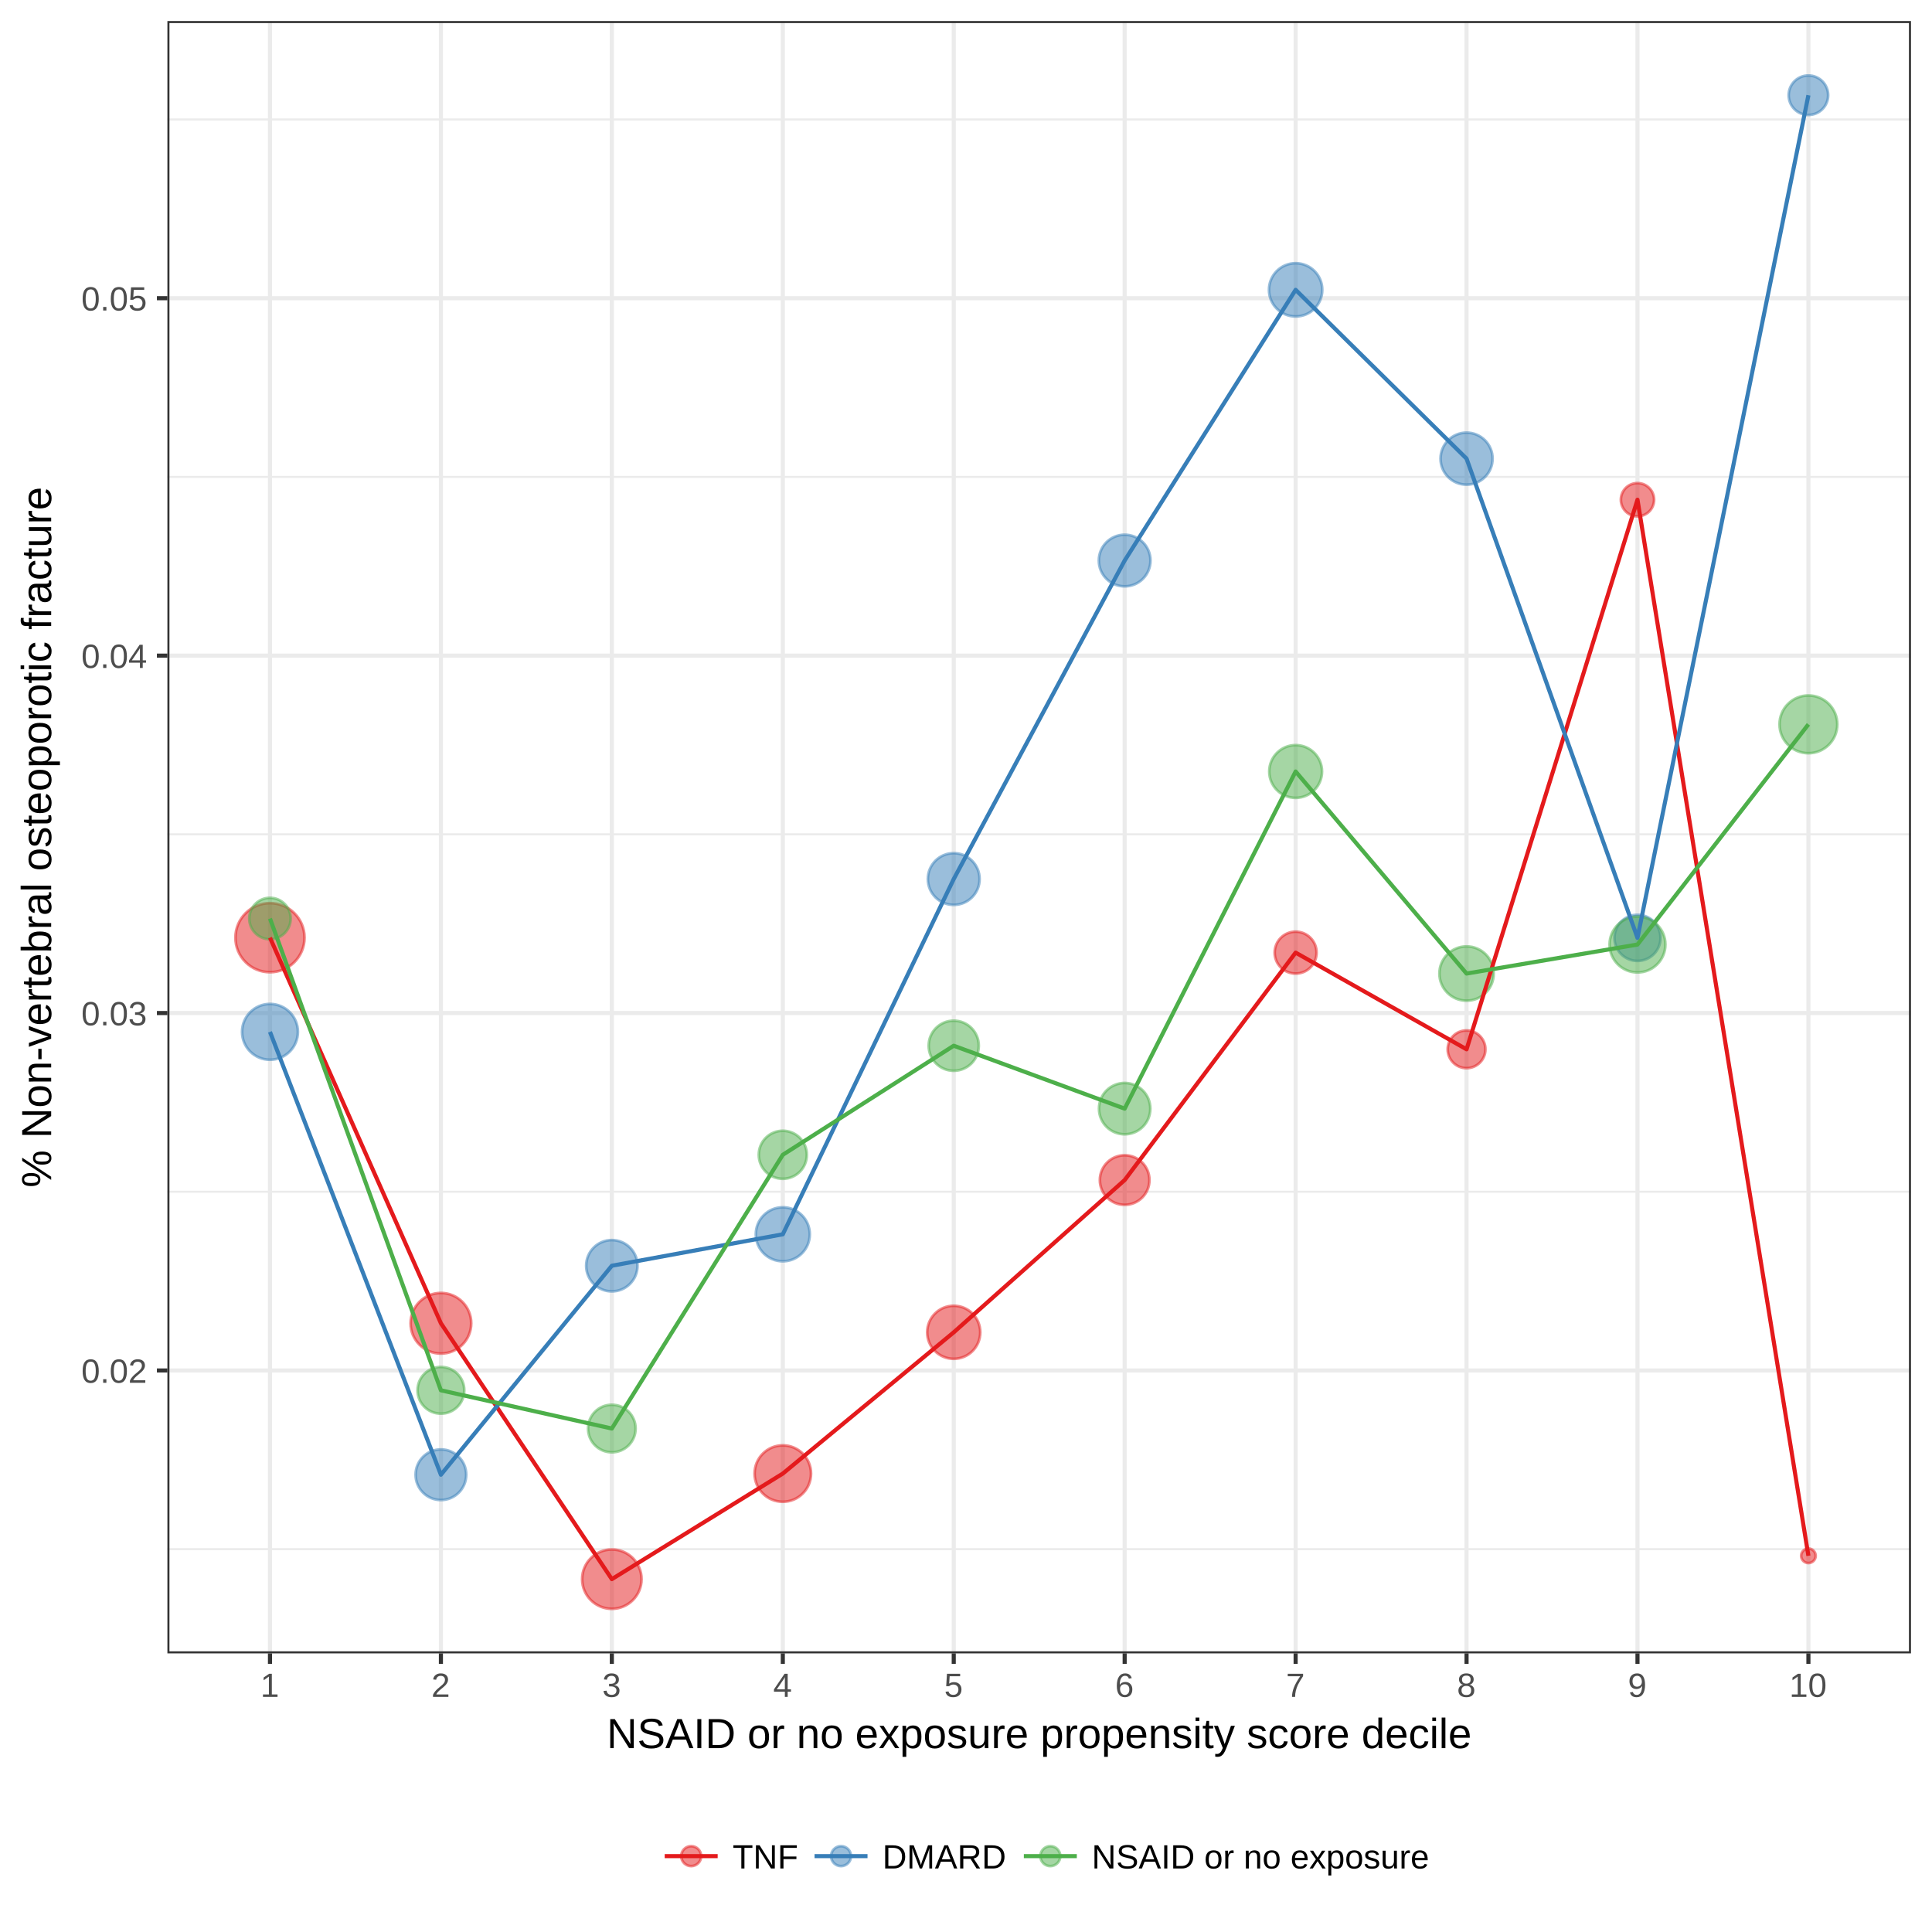
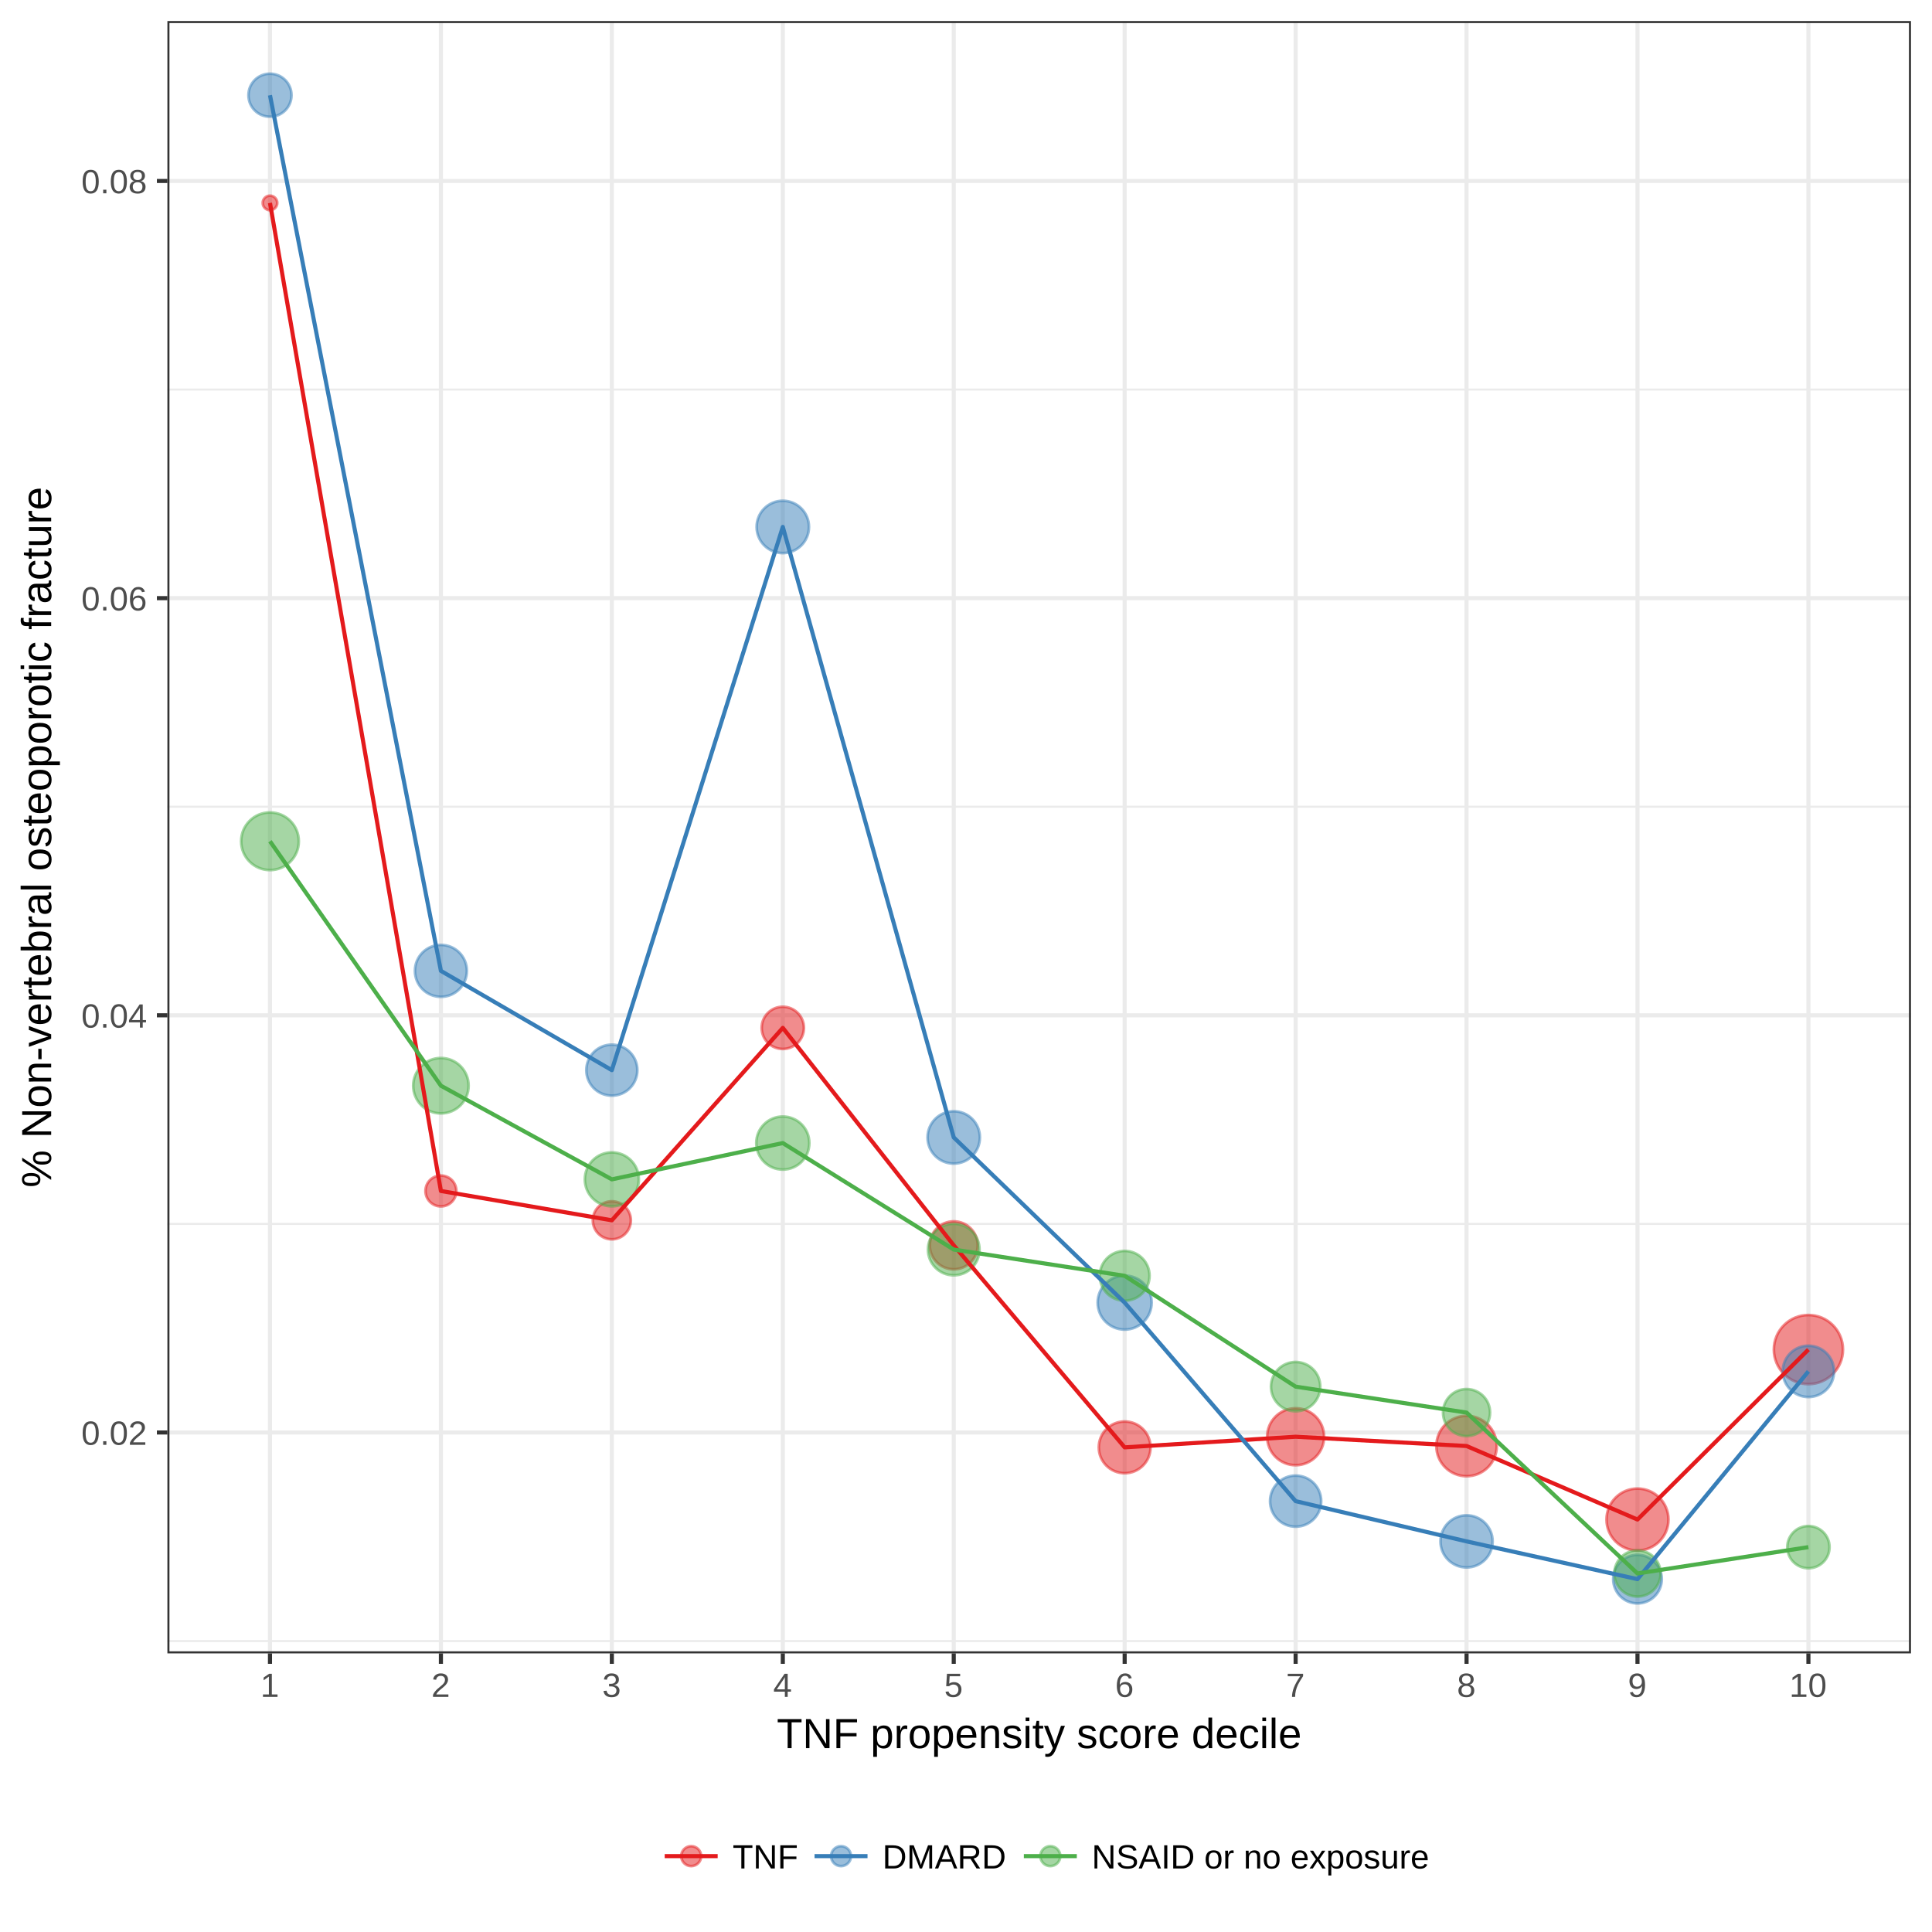
<svg xmlns="http://www.w3.org/2000/svg" viewBox="0 0 504.00 504.00">
  <defs>
    <style type="text/css">
    line, polyline, path, rect, circle {
      fill: none;
      stroke: #000000;
      stroke-linecap: round;
      stroke-linejoin: round;
      stroke-miterlimit: 10.00;
    }
  </style>
  </defs>
  <rect width="100%" height="100%" style="stroke: none; fill: #FFFFFF;" />
  <rect x="0.00" y="-0.00" width="504.00" height="504.00" style="stroke-width: 1.07; stroke: #FFFFFF; fill: #FFFFFF;" />
  <defs>
    <clipPath id="cpNDMuNjcyNnw0OTguNTIxfDQzMS4zMDl8NS40Nzk0NQ==">
      <rect x="43.67" y="5.48" width="454.85" height="425.83" />
    </clipPath>
  </defs>
  <rect x="43.67" y="5.48" width="454.85" height="425.83" style="stroke-width: 1.07; stroke: none; fill: #FFFFFF;" clip-path="url(#cpNDMuNjcyNnw0OTguNTIxfDQzMS4zMDl8NS40Nzk0NQ==)" />
-   <polyline points="43.67,404.13 498.52,404.13 " style="stroke-width: 0.53; stroke: #EBEBEB; stroke-linecap: butt;" clip-path="url(#cpNDMuNjcyNnw0OTguNTIxfDQzMS4zMDl8NS40Nzk0NQ==)" />
-   <polyline points="43.67,310.89 498.52,310.89 " style="stroke-width: 0.53; stroke: #EBEBEB; stroke-linecap: butt;" clip-path="url(#cpNDMuNjcyNnw0OTguNTIxfDQzMS4zMDl8NS40Nzk0NQ==)" />
-   <polyline points="43.67,217.65 498.52,217.65 " style="stroke-width: 0.53; stroke: #EBEBEB; stroke-linecap: butt;" clip-path="url(#cpNDMuNjcyNnw0OTguNTIxfDQzMS4zMDl8NS40Nzk0NQ==)" />
-   <polyline points="43.67,124.41 498.52,124.41 " style="stroke-width: 0.53; stroke: #EBEBEB; stroke-linecap: butt;" clip-path="url(#cpNDMuNjcyNnw0OTguNTIxfDQzMS4zMDl8NS40Nzk0NQ==)" />
-   <polyline points="43.67,31.17 498.52,31.17 " style="stroke-width: 0.53; stroke: #EBEBEB; stroke-linecap: butt;" clip-path="url(#cpNDMuNjcyNnw0OTguNTIxfDQzMS4zMDl8NS40Nzk0NQ==)" />
-   <polyline points="43.67,357.51 498.52,357.51 " style="stroke-width: 1.07; stroke: #EBEBEB; stroke-linecap: butt;" clip-path="url(#cpNDMuNjcyNnw0OTguNTIxfDQzMS4zMDl8NS40Nzk0NQ==)" />
-   <polyline points="43.67,264.27 498.52,264.27 " style="stroke-width: 1.07; stroke: #EBEBEB; stroke-linecap: butt;" clip-path="url(#cpNDMuNjcyNnw0OTguNTIxfDQzMS4zMDl8NS40Nzk0NQ==)" />
-   <polyline points="43.67,171.03 498.52,171.03 " style="stroke-width: 1.07; stroke: #EBEBEB; stroke-linecap: butt;" clip-path="url(#cpNDMuNjcyNnw0OTguNTIxfDQzMS4zMDl8NS40Nzk0NQ==)" />
-   <polyline points="43.67,77.79 498.52,77.79 " style="stroke-width: 1.07; stroke: #EBEBEB; stroke-linecap: butt;" clip-path="url(#cpNDMuNjcyNnw0OTguNTIxfDQzMS4zMDl8NS40Nzk0NQ==)" />
+   <polyline points="43.67,428.10 498.52,428.10 " style="stroke-width: 0.53; stroke: #EBEBEB; stroke-linecap: butt;" clip-path="url(#cpNDMuNjcyNnw0OTguNTIxfDQzMS4zMDl8NS40Nzk0NQ==)" />
+   <polyline points="43.67,319.28 498.52,319.28 " style="stroke-width: 0.53; stroke: #EBEBEB; stroke-linecap: butt;" clip-path="url(#cpNDMuNjcyNnw0OTguNTIxfDQzMS4zMDl8NS40Nzk0NQ==)" />
+   <polyline points="43.67,210.45 498.52,210.45 " style="stroke-width: 0.53; stroke: #EBEBEB; stroke-linecap: butt;" clip-path="url(#cpNDMuNjcyNnw0OTguNTIxfDQzMS4zMDl8NS40Nzk0NQ==)" />
+   <polyline points="43.67,101.62 498.52,101.62 " style="stroke-width: 0.53; stroke: #EBEBEB; stroke-linecap: butt;" clip-path="url(#cpNDMuNjcyNnw0OTguNTIxfDQzMS4zMDl8NS40Nzk0NQ==)" />
+   <polyline points="43.67,373.69 498.52,373.69 " style="stroke-width: 1.07; stroke: #EBEBEB; stroke-linecap: butt;" clip-path="url(#cpNDMuNjcyNnw0OTguNTIxfDQzMS4zMDl8NS40Nzk0NQ==)" />
+   <polyline points="43.67,264.86 498.52,264.86 " style="stroke-width: 1.07; stroke: #EBEBEB; stroke-linecap: butt;" clip-path="url(#cpNDMuNjcyNnw0OTguNTIxfDQzMS4zMDl8NS40Nzk0NQ==)" />
+   <polyline points="43.67,156.04 498.52,156.04 " style="stroke-width: 1.07; stroke: #EBEBEB; stroke-linecap: butt;" clip-path="url(#cpNDMuNjcyNnw0OTguNTIxfDQzMS4zMDl8NS40Nzk0NQ==)" />
+   <polyline points="43.67,47.21 498.52,47.21 " style="stroke-width: 1.07; stroke: #EBEBEB; stroke-linecap: butt;" clip-path="url(#cpNDMuNjcyNnw0OTguNTIxfDQzMS4zMDl8NS40Nzk0NQ==)" />
  <polyline points="70.43,431.31 70.43,5.48 " style="stroke-width: 1.07; stroke: #EBEBEB; stroke-linecap: butt;" clip-path="url(#cpNDMuNjcyNnw0OTguNTIxfDQzMS4zMDl8NS40Nzk0NQ==)" />
  <polyline points="115.02,431.31 115.02,5.48 " style="stroke-width: 1.07; stroke: #EBEBEB; stroke-linecap: butt;" clip-path="url(#cpNDMuNjcyNnw0OTguNTIxfDQzMS4zMDl8NS40Nzk0NQ==)" />
  <polyline points="159.61,431.31 159.61,5.48 " style="stroke-width: 1.07; stroke: #EBEBEB; stroke-linecap: butt;" clip-path="url(#cpNDMuNjcyNnw0OTguNTIxfDQzMS4zMDl8NS40Nzk0NQ==)" />
  <polyline points="204.21,431.31 204.21,5.48 " style="stroke-width: 1.07; stroke: #EBEBEB; stroke-linecap: butt;" clip-path="url(#cpNDMuNjcyNnw0OTguNTIxfDQzMS4zMDl8NS40Nzk0NQ==)" />
  <polyline points="248.80,431.31 248.80,5.48 " style="stroke-width: 1.07; stroke: #EBEBEB; stroke-linecap: butt;" clip-path="url(#cpNDMuNjcyNnw0OTguNTIxfDQzMS4zMDl8NS40Nzk0NQ==)" />
  <polyline points="293.39,431.31 293.39,5.48 " style="stroke-width: 1.07; stroke: #EBEBEB; stroke-linecap: butt;" clip-path="url(#cpNDMuNjcyNnw0OTguNTIxfDQzMS4zMDl8NS40Nzk0NQ==)" />
  <polyline points="337.99,431.31 337.99,5.48 " style="stroke-width: 1.07; stroke: #EBEBEB; stroke-linecap: butt;" clip-path="url(#cpNDMuNjcyNnw0OTguNTIxfDQzMS4zMDl8NS40Nzk0NQ==)" />
  <polyline points="382.58,431.31 382.58,5.48 " style="stroke-width: 1.07; stroke: #EBEBEB; stroke-linecap: butt;" clip-path="url(#cpNDMuNjcyNnw0OTguNTIxfDQzMS4zMDl8NS40Nzk0NQ==)" />
  <polyline points="427.17,431.31 427.17,5.48 " style="stroke-width: 1.07; stroke: #EBEBEB; stroke-linecap: butt;" clip-path="url(#cpNDMuNjcyNnw0OTguNTIxfDQzMS4zMDl8NS40Nzk0NQ==)" />
  <polyline points="471.76,431.31 471.76,5.48 " style="stroke-width: 1.07; stroke: #EBEBEB; stroke-linecap: butt;" clip-path="url(#cpNDMuNjcyNnw0OTguNTIxfDQzMS4zMDl8NS40Nzk0NQ==)" />
-   <circle cx="70.43" cy="244.61" r="6.76pt" style="stroke-width: 0.71; stroke: #E41A1C; stroke-opacity: 0.50; fill: #E41A1C; fill-opacity: 0.50;" clip-path="url(#cpNDMuNjcyNnw0OTguNTIxfDQzMS4zMDl8NS40Nzk0NQ==)" />
-   <circle cx="115.02" cy="345.20" r="5.93pt" style="stroke-width: 0.71; stroke: #E41A1C; stroke-opacity: 0.50; fill: #E41A1C; fill-opacity: 0.50;" clip-path="url(#cpNDMuNjcyNnw0OTguNTIxfDQzMS4zMDl8NS40Nzk0NQ==)" />
-   <circle cx="159.61" cy="411.95" r="5.81pt" style="stroke-width: 0.71; stroke: #E41A1C; stroke-opacity: 0.50; fill: #E41A1C; fill-opacity: 0.50;" clip-path="url(#cpNDMuNjcyNnw0OTguNTIxfDQzMS4zMDl8NS40Nzk0NQ==)" />
-   <circle cx="204.21" cy="384.41" r="5.52pt" style="stroke-width: 0.71; stroke: #E41A1C; stroke-opacity: 0.50; fill: #E41A1C; fill-opacity: 0.50;" clip-path="url(#cpNDMuNjcyNnw0OTguNTIxfDQzMS4zMDl8NS40Nzk0NQ==)" />
-   <circle cx="248.80" cy="347.56" r="5.19pt" style="stroke-width: 0.71; stroke: #E41A1C; stroke-opacity: 0.50; fill: #E41A1C; fill-opacity: 0.50;" clip-path="url(#cpNDMuNjcyNnw0OTguNTIxfDQzMS4zMDl8NS40Nzk0NQ==)" />
-   <circle cx="293.39" cy="307.84" r="4.85pt" style="stroke-width: 0.71; stroke: #E41A1C; stroke-opacity: 0.50; fill: #E41A1C; fill-opacity: 0.50;" clip-path="url(#cpNDMuNjcyNnw0OTguNTIxfDQzMS4zMDl8NS40Nzk0NQ==)" />
-   <circle cx="337.99" cy="248.51" r="4.10pt" style="stroke-width: 0.71; stroke: #E41A1C; stroke-opacity: 0.50; fill: #E41A1C; fill-opacity: 0.50;" clip-path="url(#cpNDMuNjcyNnw0OTguNTIxfDQzMS4zMDl8NS40Nzk0NQ==)" />
-   <circle cx="382.58" cy="273.73" r="3.69pt" style="stroke-width: 0.71; stroke: #E41A1C; stroke-opacity: 0.50; fill: #E41A1C; fill-opacity: 0.50;" clip-path="url(#cpNDMuNjcyNnw0OTguNTIxfDQzMS4zMDl8NS40Nzk0NQ==)" />
-   <circle cx="427.17" cy="130.36" r="3.25pt" style="stroke-width: 0.71; stroke: #E41A1C; stroke-opacity: 0.50; fill: #E41A1C; fill-opacity: 0.50;" clip-path="url(#cpNDMuNjcyNnw0OTguNTIxfDQzMS4zMDl8NS40Nzk0NQ==)" />
-   <circle cx="471.76" cy="405.86" r="1.42pt" style="stroke-width: 0.71; stroke: #E41A1C; stroke-opacity: 0.50; fill: #E41A1C; fill-opacity: 0.50;" clip-path="url(#cpNDMuNjcyNnw0OTguNTIxfDQzMS4zMDl8NS40Nzk0NQ==)" />
-   <circle cx="70.43" cy="269.18" r="5.46pt" style="stroke-width: 0.71; stroke: #377EB8; stroke-opacity: 0.50; fill: #377EB8; fill-opacity: 0.50;" clip-path="url(#cpNDMuNjcyNnw0OTguNTIxfDQzMS4zMDl8NS40Nzk0NQ==)" />
-   <circle cx="115.02" cy="384.71" r="4.95pt" style="stroke-width: 0.71; stroke: #377EB8; stroke-opacity: 0.50; fill: #377EB8; fill-opacity: 0.50;" clip-path="url(#cpNDMuNjcyNnw0OTguNTIxfDQzMS4zMDl8NS40Nzk0NQ==)" />
-   <circle cx="159.61" cy="330.19" r="5.02pt" style="stroke-width: 0.71; stroke: #377EB8; stroke-opacity: 0.50; fill: #377EB8; fill-opacity: 0.50;" clip-path="url(#cpNDMuNjcyNnw0OTguNTIxfDQzMS4zMDl8NS40Nzk0NQ==)" />
-   <circle cx="204.21" cy="321.99" r="5.28pt" style="stroke-width: 0.71; stroke: #377EB8; stroke-opacity: 0.50; fill: #377EB8; fill-opacity: 0.50;" clip-path="url(#cpNDMuNjcyNnw0OTguNTIxfDQzMS4zMDl8NS40Nzk0NQ==)" />
-   <circle cx="248.80" cy="229.31" r="5.06pt" style="stroke-width: 0.71; stroke: #377EB8; stroke-opacity: 0.50; fill: #377EB8; fill-opacity: 0.50;" clip-path="url(#cpNDMuNjcyNnw0OTguNTIxfDQzMS4zMDl8NS40Nzk0NQ==)" />
-   <circle cx="293.39" cy="146.23" r="5.05pt" style="stroke-width: 0.71; stroke: #377EB8; stroke-opacity: 0.50; fill: #377EB8; fill-opacity: 0.50;" clip-path="url(#cpNDMuNjcyNnw0OTguNTIxfDQzMS4zMDl8NS40Nzk0NQ==)" />
-   <circle cx="337.99" cy="75.61" r="5.21pt" style="stroke-width: 0.71; stroke: #377EB8; stroke-opacity: 0.50; fill: #377EB8; fill-opacity: 0.50;" clip-path="url(#cpNDMuNjcyNnw0OTguNTIxfDQzMS4zMDl8NS40Nzk0NQ==)" />
-   <circle cx="382.58" cy="119.65" r="5.09pt" style="stroke-width: 0.71; stroke: #377EB8; stroke-opacity: 0.50; fill: #377EB8; fill-opacity: 0.50;" clip-path="url(#cpNDMuNjcyNnw0OTguNTIxfDQzMS4zMDl8NS40Nzk0NQ==)" />
-   <circle cx="427.17" cy="244.66" r="4.51pt" style="stroke-width: 0.71; stroke: #377EB8; stroke-opacity: 0.50; fill: #377EB8; fill-opacity: 0.50;" clip-path="url(#cpNDMuNjcyNnw0OTguNTIxfDQzMS4zMDl8NS40Nzk0NQ==)" />
-   <circle cx="471.76" cy="24.84" r="3.86pt" style="stroke-width: 0.71; stroke: #377EB8; stroke-opacity: 0.50; fill: #377EB8; fill-opacity: 0.50;" clip-path="url(#cpNDMuNjcyNnw0OTguNTIxfDQzMS4zMDl8NS40Nzk0NQ==)" />
-   <circle cx="70.43" cy="239.62" r="4.05pt" style="stroke-width: 0.71; stroke: #4DAF4A; stroke-opacity: 0.50; fill: #4DAF4A; fill-opacity: 0.50;" clip-path="url(#cpNDMuNjcyNnw0OTguNTIxfDQzMS4zMDl8NS40Nzk0NQ==)" />
-   <circle cx="115.02" cy="362.69" r="4.57pt" style="stroke-width: 0.71; stroke: #4DAF4A; stroke-opacity: 0.50; fill: #4DAF4A; fill-opacity: 0.50;" clip-path="url(#cpNDMuNjcyNnw0OTguNTIxfDQzMS4zMDl8NS40Nzk0NQ==)" />
-   <circle cx="159.61" cy="372.66" r="4.65pt" style="stroke-width: 0.71; stroke: #4DAF4A; stroke-opacity: 0.50; fill: #4DAF4A; fill-opacity: 0.50;" clip-path="url(#cpNDMuNjcyNnw0OTguNTIxfDQzMS4zMDl8NS40Nzk0NQ==)" />
-   <circle cx="204.21" cy="301.25" r="4.70pt" style="stroke-width: 0.71; stroke: #4DAF4A; stroke-opacity: 0.50; fill: #4DAF4A; fill-opacity: 0.50;" clip-path="url(#cpNDMuNjcyNnw0OTguNTIxfDQzMS4zMDl8NS40Nzk0NQ==)" />
-   <circle cx="248.80" cy="272.80" r="4.90pt" style="stroke-width: 0.71; stroke: #4DAF4A; stroke-opacity: 0.50; fill: #4DAF4A; fill-opacity: 0.50;" clip-path="url(#cpNDMuNjcyNnw0OTguNTIxfDQzMS4zMDl8NS40Nzk0NQ==)" />
-   <circle cx="293.39" cy="289.21" r="5.02pt" style="stroke-width: 0.71; stroke: #4DAF4A; stroke-opacity: 0.50; fill: #4DAF4A; fill-opacity: 0.50;" clip-path="url(#cpNDMuNjcyNnw0OTguNTIxfDQzMS4zMDl8NS40Nzk0NQ==)" />
-   <circle cx="337.99" cy="201.26" r="5.16pt" style="stroke-width: 0.71; stroke: #4DAF4A; stroke-opacity: 0.50; fill: #4DAF4A; fill-opacity: 0.50;" clip-path="url(#cpNDMuNjcyNnw0OTguNTIxfDQzMS4zMDl8NS40Nzk0NQ==)" />
-   <circle cx="382.58" cy="253.97" r="5.31pt" style="stroke-width: 0.71; stroke: #4DAF4A; stroke-opacity: 0.50; fill: #4DAF4A; fill-opacity: 0.50;" clip-path="url(#cpNDMuNjcyNnw0OTguNTIxfDQzMS4zMDl8NS40Nzk0NQ==)" />
-   <circle cx="427.17" cy="246.40" r="5.46pt" style="stroke-width: 0.71; stroke: #4DAF4A; stroke-opacity: 0.50; fill: #4DAF4A; fill-opacity: 0.50;" clip-path="url(#cpNDMuNjcyNnw0OTguNTIxfDQzMS4zMDl8NS40Nzk0NQ==)" />
-   <circle cx="471.76" cy="188.96" r="5.65pt" style="stroke-width: 0.71; stroke: #4DAF4A; stroke-opacity: 0.50; fill: #4DAF4A; fill-opacity: 0.50;" clip-path="url(#cpNDMuNjcyNnw0OTguNTIxfDQzMS4zMDl8NS40Nzk0NQ==)" />
-   <polyline points="70.43,244.61 115.02,345.20 159.61,411.95 204.21,384.41 248.80,347.56 293.39,307.84 337.99,248.51 382.58,273.73 427.17,130.36 471.76,405.86 " style="stroke-width: 1.07; stroke: #E41A1C; stroke-linecap: butt;" clip-path="url(#cpNDMuNjcyNnw0OTguNTIxfDQzMS4zMDl8NS40Nzk0NQ==)" />
-   <polyline points="70.43,269.18 115.02,384.71 159.61,330.19 204.21,321.99 248.80,229.31 293.39,146.23 337.99,75.61 382.58,119.65 427.17,244.66 471.76,24.84 " style="stroke-width: 1.07; stroke: #377EB8; stroke-linecap: butt;" clip-path="url(#cpNDMuNjcyNnw0OTguNTIxfDQzMS4zMDl8NS40Nzk0NQ==)" />
-   <polyline points="70.43,239.62 115.02,362.69 159.61,372.66 204.21,301.25 248.80,272.80 293.39,289.21 337.99,201.26 382.58,253.97 427.17,246.40 471.76,188.96 " style="stroke-width: 1.07; stroke: #4DAF4A; stroke-linecap: butt;" clip-path="url(#cpNDMuNjcyNnw0OTguNTIxfDQzMS4zMDl8NS40Nzk0NQ==)" />
+   <circle cx="70.43" cy="52.94" r="1.42pt" style="stroke-width: 0.71; stroke: #E41A1C; stroke-opacity: 0.50; fill: #E41A1C; fill-opacity: 0.50;" clip-path="url(#cpNDMuNjcyNnw0OTguNTIxfDQzMS4zMDl8NS40Nzk0NQ==)" />
+   <circle cx="115.02" cy="310.69" r="3.02pt" style="stroke-width: 0.71; stroke: #E41A1C; stroke-opacity: 0.50; fill: #E41A1C; fill-opacity: 0.50;" clip-path="url(#cpNDMuNjcyNnw0OTguNTIxfDQzMS4zMDl8NS40Nzk0NQ==)" />
+   <circle cx="159.61" cy="318.34" r="3.72pt" style="stroke-width: 0.71; stroke: #E41A1C; stroke-opacity: 0.50; fill: #E41A1C; fill-opacity: 0.50;" clip-path="url(#cpNDMuNjcyNnw0OTguNTIxfDQzMS4zMDl8NS40Nzk0NQ==)" />
+   <circle cx="204.21" cy="268.14" r="4.13pt" style="stroke-width: 0.71; stroke: #E41A1C; stroke-opacity: 0.50; fill: #E41A1C; fill-opacity: 0.50;" clip-path="url(#cpNDMuNjcyNnw0OTguNTIxfDQzMS4zMDl8NS40Nzk0NQ==)" />
+   <circle cx="248.80" cy="324.87" r="4.69pt" style="stroke-width: 0.71; stroke: #E41A1C; stroke-opacity: 0.50; fill: #E41A1C; fill-opacity: 0.50;" clip-path="url(#cpNDMuNjcyNnw0OTguNTIxfDQzMS4zMDl8NS40Nzk0NQ==)" />
+   <circle cx="293.39" cy="377.57" r="5.06pt" style="stroke-width: 0.71; stroke: #E41A1C; stroke-opacity: 0.50; fill: #E41A1C; fill-opacity: 0.50;" clip-path="url(#cpNDMuNjcyNnw0OTguNTIxfDQzMS4zMDl8NS40Nzk0NQ==)" />
+   <circle cx="337.99" cy="374.80" r="5.57pt" style="stroke-width: 0.71; stroke: #E41A1C; stroke-opacity: 0.50; fill: #E41A1C; fill-opacity: 0.50;" clip-path="url(#cpNDMuNjcyNnw0OTguNTIxfDQzMS4zMDl8NS40Nzk0NQ==)" />
+   <circle cx="382.58" cy="377.22" r="5.91pt" style="stroke-width: 0.71; stroke: #E41A1C; stroke-opacity: 0.50; fill: #E41A1C; fill-opacity: 0.50;" clip-path="url(#cpNDMuNjcyNnw0OTguNTIxfDQzMS4zMDl8NS40Nzk0NQ==)" />
+   <circle cx="427.17" cy="396.40" r="6.06pt" style="stroke-width: 0.71; stroke: #E41A1C; stroke-opacity: 0.50; fill: #E41A1C; fill-opacity: 0.50;" clip-path="url(#cpNDMuNjcyNnw0OTguNTIxfDQzMS4zMDl8NS40Nzk0NQ==)" />
+   <circle cx="471.76" cy="352.06" r="6.76pt" style="stroke-width: 0.71; stroke: #E41A1C; stroke-opacity: 0.50; fill: #E41A1C; fill-opacity: 0.50;" clip-path="url(#cpNDMuNjcyNnw0OTguNTIxfDQzMS4zMDl8NS40Nzk0NQ==)" />
+   <circle cx="70.43" cy="24.84" r="4.21pt" style="stroke-width: 0.71; stroke: #377EB8; stroke-opacity: 0.50; fill: #377EB8; fill-opacity: 0.50;" clip-path="url(#cpNDMuNjcyNnw0OTguNTIxfDQzMS4zMDl8NS40Nzk0NQ==)" />
+   <circle cx="115.02" cy="253.27" r="5.08pt" style="stroke-width: 0.71; stroke: #377EB8; stroke-opacity: 0.50; fill: #377EB8; fill-opacity: 0.50;" clip-path="url(#cpNDMuNjcyNnw0OTguNTIxfDQzMS4zMDl8NS40Nzk0NQ==)" />
+   <circle cx="159.61" cy="279.17" r="4.99pt" style="stroke-width: 0.71; stroke: #377EB8; stroke-opacity: 0.50; fill: #377EB8; fill-opacity: 0.50;" clip-path="url(#cpNDMuNjcyNnw0OTguNTIxfDQzMS4zMDl8NS40Nzk0NQ==)" />
+   <circle cx="204.21" cy="137.46" r="5.12pt" style="stroke-width: 0.71; stroke: #377EB8; stroke-opacity: 0.50; fill: #377EB8; fill-opacity: 0.50;" clip-path="url(#cpNDMuNjcyNnw0OTguNTIxfDQzMS4zMDl8NS40Nzk0NQ==)" />
+   <circle cx="248.80" cy="296.72" r="5.12pt" style="stroke-width: 0.71; stroke: #377EB8; stroke-opacity: 0.50; fill: #377EB8; fill-opacity: 0.50;" clip-path="url(#cpNDMuNjcyNnw0OTguNTIxfDQzMS4zMDl8NS40Nzk0NQ==)" />
+   <circle cx="293.39" cy="339.81" r="5.28pt" style="stroke-width: 0.71; stroke: #377EB8; stroke-opacity: 0.50; fill: #377EB8; fill-opacity: 0.50;" clip-path="url(#cpNDMuNjcyNnw0OTguNTIxfDQzMS4zMDl8NS40Nzk0NQ==)" />
+   <circle cx="337.99" cy="391.60" r="5.00pt" style="stroke-width: 0.71; stroke: #377EB8; stroke-opacity: 0.50; fill: #377EB8; fill-opacity: 0.50;" clip-path="url(#cpNDMuNjcyNnw0OTguNTIxfDQzMS4zMDl8NS40Nzk0NQ==)" />
+   <circle cx="382.58" cy="402.10" r="5.10pt" style="stroke-width: 0.71; stroke: #377EB8; stroke-opacity: 0.50; fill: #377EB8; fill-opacity: 0.50;" clip-path="url(#cpNDMuNjcyNnw0OTguNTIxfDQzMS4zMDl8NS40Nzk0NQ==)" />
+   <circle cx="427.17" cy="411.95" r="4.75pt" style="stroke-width: 0.71; stroke: #377EB8; stroke-opacity: 0.50; fill: #377EB8; fill-opacity: 0.50;" clip-path="url(#cpNDMuNjcyNnw0OTguNTIxfDQzMS4zMDl8NS40Nzk0NQ==)" />
+   <circle cx="471.76" cy="357.75" r="5.02pt" style="stroke-width: 0.71; stroke: #377EB8; stroke-opacity: 0.50; fill: #377EB8; fill-opacity: 0.50;" clip-path="url(#cpNDMuNjcyNnw0OTguNTIxfDQzMS4zMDl8NS40Nzk0NQ==)" />
+   <circle cx="70.43" cy="219.46" r="5.64pt" style="stroke-width: 0.71; stroke: #4DAF4A; stroke-opacity: 0.50; fill: #4DAF4A; fill-opacity: 0.50;" clip-path="url(#cpNDMuNjcyNnw0OTguNTIxfDQzMS4zMDl8NS40Nzk0NQ==)" />
+   <circle cx="115.02" cy="283.23" r="5.42pt" style="stroke-width: 0.71; stroke: #4DAF4A; stroke-opacity: 0.50; fill: #4DAF4A; fill-opacity: 0.50;" clip-path="url(#cpNDMuNjcyNnw0OTguNTIxfDQzMS4zMDl8NS40Nzk0NQ==)" />
+   <circle cx="159.61" cy="307.66" r="5.28pt" style="stroke-width: 0.71; stroke: #4DAF4A; stroke-opacity: 0.50; fill: #4DAF4A; fill-opacity: 0.50;" clip-path="url(#cpNDMuNjcyNnw0OTguNTIxfDQzMS4zMDl8NS40Nzk0NQ==)" />
+   <circle cx="204.21" cy="298.19" r="5.19pt" style="stroke-width: 0.71; stroke: #4DAF4A; stroke-opacity: 0.50; fill: #4DAF4A; fill-opacity: 0.50;" clip-path="url(#cpNDMuNjcyNnw0OTguNTIxfDQzMS4zMDl8NS40Nzk0NQ==)" />
+   <circle cx="248.80" cy="325.97" r="5.04pt" style="stroke-width: 0.71; stroke: #4DAF4A; stroke-opacity: 0.50; fill: #4DAF4A; fill-opacity: 0.50;" clip-path="url(#cpNDMuNjcyNnw0OTguNTIxfDQzMS4zMDl8NS40Nzk0NQ==)" />
+   <circle cx="293.39" cy="332.82" r="4.87pt" style="stroke-width: 0.71; stroke: #4DAF4A; stroke-opacity: 0.50; fill: #4DAF4A; fill-opacity: 0.50;" clip-path="url(#cpNDMuNjcyNnw0OTguNTIxfDQzMS4zMDl8NS40Nzk0NQ==)" />
+   <circle cx="337.99" cy="361.73" r="4.82pt" style="stroke-width: 0.71; stroke: #4DAF4A; stroke-opacity: 0.50; fill: #4DAF4A; fill-opacity: 0.50;" clip-path="url(#cpNDMuNjcyNnw0OTguNTIxfDQzMS4zMDl8NS40Nzk0NQ==)" />
+   <circle cx="382.58" cy="368.50" r="4.60pt" style="stroke-width: 0.71; stroke: #4DAF4A; stroke-opacity: 0.50; fill: #4DAF4A; fill-opacity: 0.50;" clip-path="url(#cpNDMuNjcyNnw0OTguNTIxfDQzMS4zMDl8NS40Nzk0NQ==)" />
+   <circle cx="427.17" cy="410.47" r="4.52pt" style="stroke-width: 0.71; stroke: #4DAF4A; stroke-opacity: 0.50; fill: #4DAF4A; fill-opacity: 0.50;" clip-path="url(#cpNDMuNjcyNnw0OTguNTIxfDQzMS4zMDl8NS40Nzk0NQ==)" />
+   <circle cx="471.76" cy="403.60" r="4.13pt" style="stroke-width: 0.71; stroke: #4DAF4A; stroke-opacity: 0.50; fill: #4DAF4A; fill-opacity: 0.50;" clip-path="url(#cpNDMuNjcyNnw0OTguNTIxfDQzMS4zMDl8NS40Nzk0NQ==)" />
+   <polyline points="70.43,52.94 115.02,310.69 159.61,318.34 204.21,268.14 248.80,324.87 293.39,377.57 337.99,374.80 382.58,377.22 427.17,396.40 471.76,352.06 " style="stroke-width: 1.07; stroke: #E41A1C; stroke-linecap: butt;" clip-path="url(#cpNDMuNjcyNnw0OTguNTIxfDQzMS4zMDl8NS40Nzk0NQ==)" />
+   <polyline points="70.43,24.84 115.02,253.27 159.61,279.17 204.21,137.46 248.80,296.72 293.39,339.81 337.99,391.60 382.58,402.10 427.17,411.95 471.76,357.75 " style="stroke-width: 1.07; stroke: #377EB8; stroke-linecap: butt;" clip-path="url(#cpNDMuNjcyNnw0OTguNTIxfDQzMS4zMDl8NS40Nzk0NQ==)" />
+   <polyline points="70.43,219.46 115.02,283.23 159.61,307.66 204.21,298.19 248.80,325.97 293.39,332.82 337.99,361.73 382.58,368.50 427.17,410.47 471.76,403.60 " style="stroke-width: 1.07; stroke: #4DAF4A; stroke-linecap: butt;" clip-path="url(#cpNDMuNjcyNnw0OTguNTIxfDQzMS4zMDl8NS40Nzk0NQ==)" />
  <rect x="43.67" y="5.48" width="454.85" height="425.83" style="stroke-width: 1.07; stroke: #333333;" clip-path="url(#cpNDMuNjcyNnw0OTguNTIxfDQzMS4zMDl8NS40Nzk0NQ==)" />
  <defs>
    <clipPath id="cpMHw1MDR8NTA0fDA=">
      <rect x="0.00" y="0.00" width="504.00" height="504.00" />
    </clipPath>
  </defs>
  <g clip-path="url(#cpMHw1MDR8NTA0fDA=)">
-     <text x="21.22" y="360.73" style="font-size: 8.80px; fill: #4D4D4D; font-family: Arial;" textLength="17.52px" lengthAdjust="spacingAndGlyphs">0.02</text>
+     <text x="21.22" y="376.91" style="font-size: 8.80px; fill: #4D4D4D; font-family: Arial;" textLength="17.52px" lengthAdjust="spacingAndGlyphs">0.02</text>
  </g>
  <g clip-path="url(#cpMHw1MDR8NTA0fDA=)">
-     <text x="21.22" y="267.49" style="font-size: 8.80px; fill: #4D4D4D; font-family: Arial;" textLength="17.52px" lengthAdjust="spacingAndGlyphs">0.03</text>
+     <text x="21.22" y="268.08" style="font-size: 8.80px; fill: #4D4D4D; font-family: Arial;" textLength="17.52px" lengthAdjust="spacingAndGlyphs">0.04</text>
  </g>
  <g clip-path="url(#cpMHw1MDR8NTA0fDA=)">
-     <text x="21.22" y="174.25" style="font-size: 8.80px; fill: #4D4D4D; font-family: Arial;" textLength="17.52px" lengthAdjust="spacingAndGlyphs">0.04</text>
+     <text x="21.22" y="159.26" style="font-size: 8.80px; fill: #4D4D4D; font-family: Arial;" textLength="17.52px" lengthAdjust="spacingAndGlyphs">0.06</text>
  </g>
  <g clip-path="url(#cpMHw1MDR8NTA0fDA=)">
-     <text x="21.22" y="81.01" style="font-size: 8.80px; fill: #4D4D4D; font-family: Arial;" textLength="17.52px" lengthAdjust="spacingAndGlyphs">0.05</text>
+     <text x="21.22" y="50.43" style="font-size: 8.80px; fill: #4D4D4D; font-family: Arial;" textLength="17.52px" lengthAdjust="spacingAndGlyphs">0.08</text>
  </g>
-   <polyline points="40.93,357.51 43.67,357.51 " style="stroke-width: 1.07; stroke: #333333; stroke-linecap: butt;" clip-path="url(#cpMHw1MDR8NTA0fDA=)" />
-   <polyline points="40.93,264.27 43.67,264.27 " style="stroke-width: 1.07; stroke: #333333; stroke-linecap: butt;" clip-path="url(#cpMHw1MDR8NTA0fDA=)" />
-   <polyline points="40.93,171.03 43.67,171.03 " style="stroke-width: 1.07; stroke: #333333; stroke-linecap: butt;" clip-path="url(#cpMHw1MDR8NTA0fDA=)" />
-   <polyline points="40.93,77.79 43.67,77.79 " style="stroke-width: 1.07; stroke: #333333; stroke-linecap: butt;" clip-path="url(#cpMHw1MDR8NTA0fDA=)" />
+   <polyline points="40.93,373.69 43.67,373.69 " style="stroke-width: 1.07; stroke: #333333; stroke-linecap: butt;" clip-path="url(#cpMHw1MDR8NTA0fDA=)" />
+   <polyline points="40.93,264.86 43.67,264.86 " style="stroke-width: 1.07; stroke: #333333; stroke-linecap: butt;" clip-path="url(#cpMHw1MDR8NTA0fDA=)" />
+   <polyline points="40.93,156.04 43.67,156.04 " style="stroke-width: 1.07; stroke: #333333; stroke-linecap: butt;" clip-path="url(#cpMHw1MDR8NTA0fDA=)" />
+   <polyline points="40.93,47.21 43.67,47.21 " style="stroke-width: 1.07; stroke: #333333; stroke-linecap: butt;" clip-path="url(#cpMHw1MDR8NTA0fDA=)" />
  <polyline points="70.43,434.05 70.43,431.31 " style="stroke-width: 1.07; stroke: #333333; stroke-linecap: butt;" clip-path="url(#cpMHw1MDR8NTA0fDA=)" />
  <polyline points="115.02,434.05 115.02,431.31 " style="stroke-width: 1.07; stroke: #333333; stroke-linecap: butt;" clip-path="url(#cpMHw1MDR8NTA0fDA=)" />
  <polyline points="159.61,434.05 159.61,431.31 " style="stroke-width: 1.07; stroke: #333333; stroke-linecap: butt;" clip-path="url(#cpMHw1MDR8NTA0fDA=)" />
  <polyline points="204.21,434.05 204.21,431.31 " style="stroke-width: 1.07; stroke: #333333; stroke-linecap: butt;" clip-path="url(#cpMHw1MDR8NTA0fDA=)" />
  <polyline points="248.80,434.05 248.80,431.31 " style="stroke-width: 1.07; stroke: #333333; stroke-linecap: butt;" clip-path="url(#cpMHw1MDR8NTA0fDA=)" />
  <polyline points="293.39,434.05 293.39,431.31 " style="stroke-width: 1.07; stroke: #333333; stroke-linecap: butt;" clip-path="url(#cpMHw1MDR8NTA0fDA=)" />
  <polyline points="337.99,434.05 337.99,431.31 " style="stroke-width: 1.07; stroke: #333333; stroke-linecap: butt;" clip-path="url(#cpMHw1MDR8NTA0fDA=)" />
  <polyline points="382.58,434.05 382.58,431.31 " style="stroke-width: 1.07; stroke: #333333; stroke-linecap: butt;" clip-path="url(#cpMHw1MDR8NTA0fDA=)" />
  <polyline points="427.17,434.05 427.17,431.31 " style="stroke-width: 1.07; stroke: #333333; stroke-linecap: butt;" clip-path="url(#cpMHw1MDR8NTA0fDA=)" />
  <polyline points="471.76,434.05 471.76,431.31 " style="stroke-width: 1.07; stroke: #333333; stroke-linecap: butt;" clip-path="url(#cpMHw1MDR8NTA0fDA=)" />
  <g clip-path="url(#cpMHw1MDR8NTA0fDA=)">
    <text x="67.93" y="442.68" style="font-size: 8.80px; fill: #4D4D4D; font-family: Arial;" textLength="5.01px" lengthAdjust="spacingAndGlyphs">1</text>
  </g>
  <g clip-path="url(#cpMHw1MDR8NTA0fDA=)">
    <text x="112.52" y="442.68" style="font-size: 8.80px; fill: #4D4D4D; font-family: Arial;" textLength="5.01px" lengthAdjust="spacingAndGlyphs">2</text>
  </g>
  <g clip-path="url(#cpMHw1MDR8NTA0fDA=)">
    <text x="157.11" y="442.68" style="font-size: 8.80px; fill: #4D4D4D; font-family: Arial;" textLength="5.01px" lengthAdjust="spacingAndGlyphs">3</text>
  </g>
  <g clip-path="url(#cpMHw1MDR8NTA0fDA=)">
    <text x="201.70" y="442.68" style="font-size: 8.80px; fill: #4D4D4D; font-family: Arial;" textLength="5.01px" lengthAdjust="spacingAndGlyphs">4</text>
  </g>
  <g clip-path="url(#cpMHw1MDR8NTA0fDA=)">
    <text x="246.30" y="442.68" style="font-size: 8.80px; fill: #4D4D4D; font-family: Arial;" textLength="5.01px" lengthAdjust="spacingAndGlyphs">5</text>
  </g>
  <g clip-path="url(#cpMHw1MDR8NTA0fDA=)">
    <text x="290.89" y="442.68" style="font-size: 8.80px; fill: #4D4D4D; font-family: Arial;" textLength="5.01px" lengthAdjust="spacingAndGlyphs">6</text>
  </g>
  <g clip-path="url(#cpMHw1MDR8NTA0fDA=)">
    <text x="335.48" y="442.68" style="font-size: 8.80px; fill: #4D4D4D; font-family: Arial;" textLength="5.01px" lengthAdjust="spacingAndGlyphs">7</text>
  </g>
  <g clip-path="url(#cpMHw1MDR8NTA0fDA=)">
    <text x="380.08" y="442.68" style="font-size: 8.80px; fill: #4D4D4D; font-family: Arial;" textLength="5.01px" lengthAdjust="spacingAndGlyphs">8</text>
  </g>
  <g clip-path="url(#cpMHw1MDR8NTA0fDA=)">
    <text x="424.67" y="442.68" style="font-size: 8.80px; fill: #4D4D4D; font-family: Arial;" textLength="5.01px" lengthAdjust="spacingAndGlyphs">9</text>
  </g>
  <g clip-path="url(#cpMHw1MDR8NTA0fDA=)">
    <text x="466.76" y="442.68" style="font-size: 8.80px; fill: #4D4D4D; font-family: Arial;" textLength="10.01px" lengthAdjust="spacingAndGlyphs">10</text>
  </g>
  <g clip-path="url(#cpMHw1MDR8NTA0fDA=)">
-     <text x="158.29" y="456.03" style="font-size: 11.00px; font-family: Arial;" textLength="225.61px" lengthAdjust="spacingAndGlyphs">NSAID or no exposure propensity score decile</text>
+     <text x="202.63" y="456.03" style="font-size: 11.00px; font-family: Arial;" textLength="136.94px" lengthAdjust="spacingAndGlyphs">TNF propensity score decile</text>
  </g>
  <g clip-path="url(#cpMHw1MDR8NTA0fDA=)">
    <text transform="translate(13.35,309.80) rotate(-90)" style="font-size: 11.00px; font-family: Arial;" textLength="182.81px" lengthAdjust="spacingAndGlyphs">% Non-vertebral osteoporotic fracture</text>
  </g>
  <rect x="161.68" y="469.90" width="218.84" height="28.62" style="stroke-width: 1.07; stroke: none; fill: #FFFFFF;" clip-path="url(#cpMHw1MDR8NTA0fDA=)" />
  <rect x="171.67" y="475.57" width="17.28" height="17.28" style="stroke-width: 1.07; stroke: none; fill: #FFFFFF;" clip-path="url(#cpMHw1MDR8NTA0fDA=)" />
  <circle cx="180.31" cy="484.21" r="1.95pt" style="stroke-width: 0.71; stroke: #E41A1C; stroke-opacity: 0.50; fill: #E41A1C; fill-opacity: 0.50;" clip-path="url(#cpMHw1MDR8NTA0fDA=)" />
  <line x1="173.40" y1="484.21" x2="187.22" y2="484.21" style="stroke-width: 1.07; stroke: #E41A1C; stroke-linecap: butt;" clip-path="url(#cpMHw1MDR8NTA0fDA=)" />
  <rect x="210.76" y="475.57" width="17.28" height="17.28" style="stroke-width: 1.07; stroke: none; fill: #FFFFFF;" clip-path="url(#cpMHw1MDR8NTA0fDA=)" />
  <circle cx="219.40" cy="484.21" r="1.95pt" style="stroke-width: 0.71; stroke: #377EB8; stroke-opacity: 0.50; fill: #377EB8; fill-opacity: 0.50;" clip-path="url(#cpMHw1MDR8NTA0fDA=)" />
  <line x1="212.49" y1="484.21" x2="226.31" y2="484.21" style="stroke-width: 1.07; stroke: #377EB8; stroke-linecap: butt;" clip-path="url(#cpMHw1MDR8NTA0fDA=)" />
  <rect x="265.36" y="475.57" width="17.28" height="17.28" style="stroke-width: 1.07; stroke: none; fill: #FFFFFF;" clip-path="url(#cpMHw1MDR8NTA0fDA=)" />
  <circle cx="274.00" cy="484.21" r="1.95pt" style="stroke-width: 0.71; stroke: #4DAF4A; stroke-opacity: 0.50; fill: #4DAF4A; fill-opacity: 0.50;" clip-path="url(#cpMHw1MDR8NTA0fDA=)" />
  <line x1="267.09" y1="484.21" x2="280.91" y2="484.21" style="stroke-width: 1.07; stroke: #4DAF4A; stroke-linecap: butt;" clip-path="url(#cpMHw1MDR8NTA0fDA=)" />
  <g clip-path="url(#cpMHw1MDR8NTA0fDA=)">
    <text x="191.11" y="487.43" style="font-size: 8.80px; font-family: Arial;" textLength="17.49px" lengthAdjust="spacingAndGlyphs">TNF</text>
  </g>
  <g clip-path="url(#cpMHw1MDR8NTA0fDA=)">
    <text x="230.20" y="487.43" style="font-size: 8.80px; font-family: Arial;" textLength="33.00px" lengthAdjust="spacingAndGlyphs">DMARD</text>
  </g>
  <g clip-path="url(#cpMHw1MDR8NTA0fDA=)">
    <text x="284.80" y="487.43" style="font-size: 8.80px; font-family: Arial;" textLength="90.04px" lengthAdjust="spacingAndGlyphs">NSAID or no exposure</text>
  </g>
</svg>
